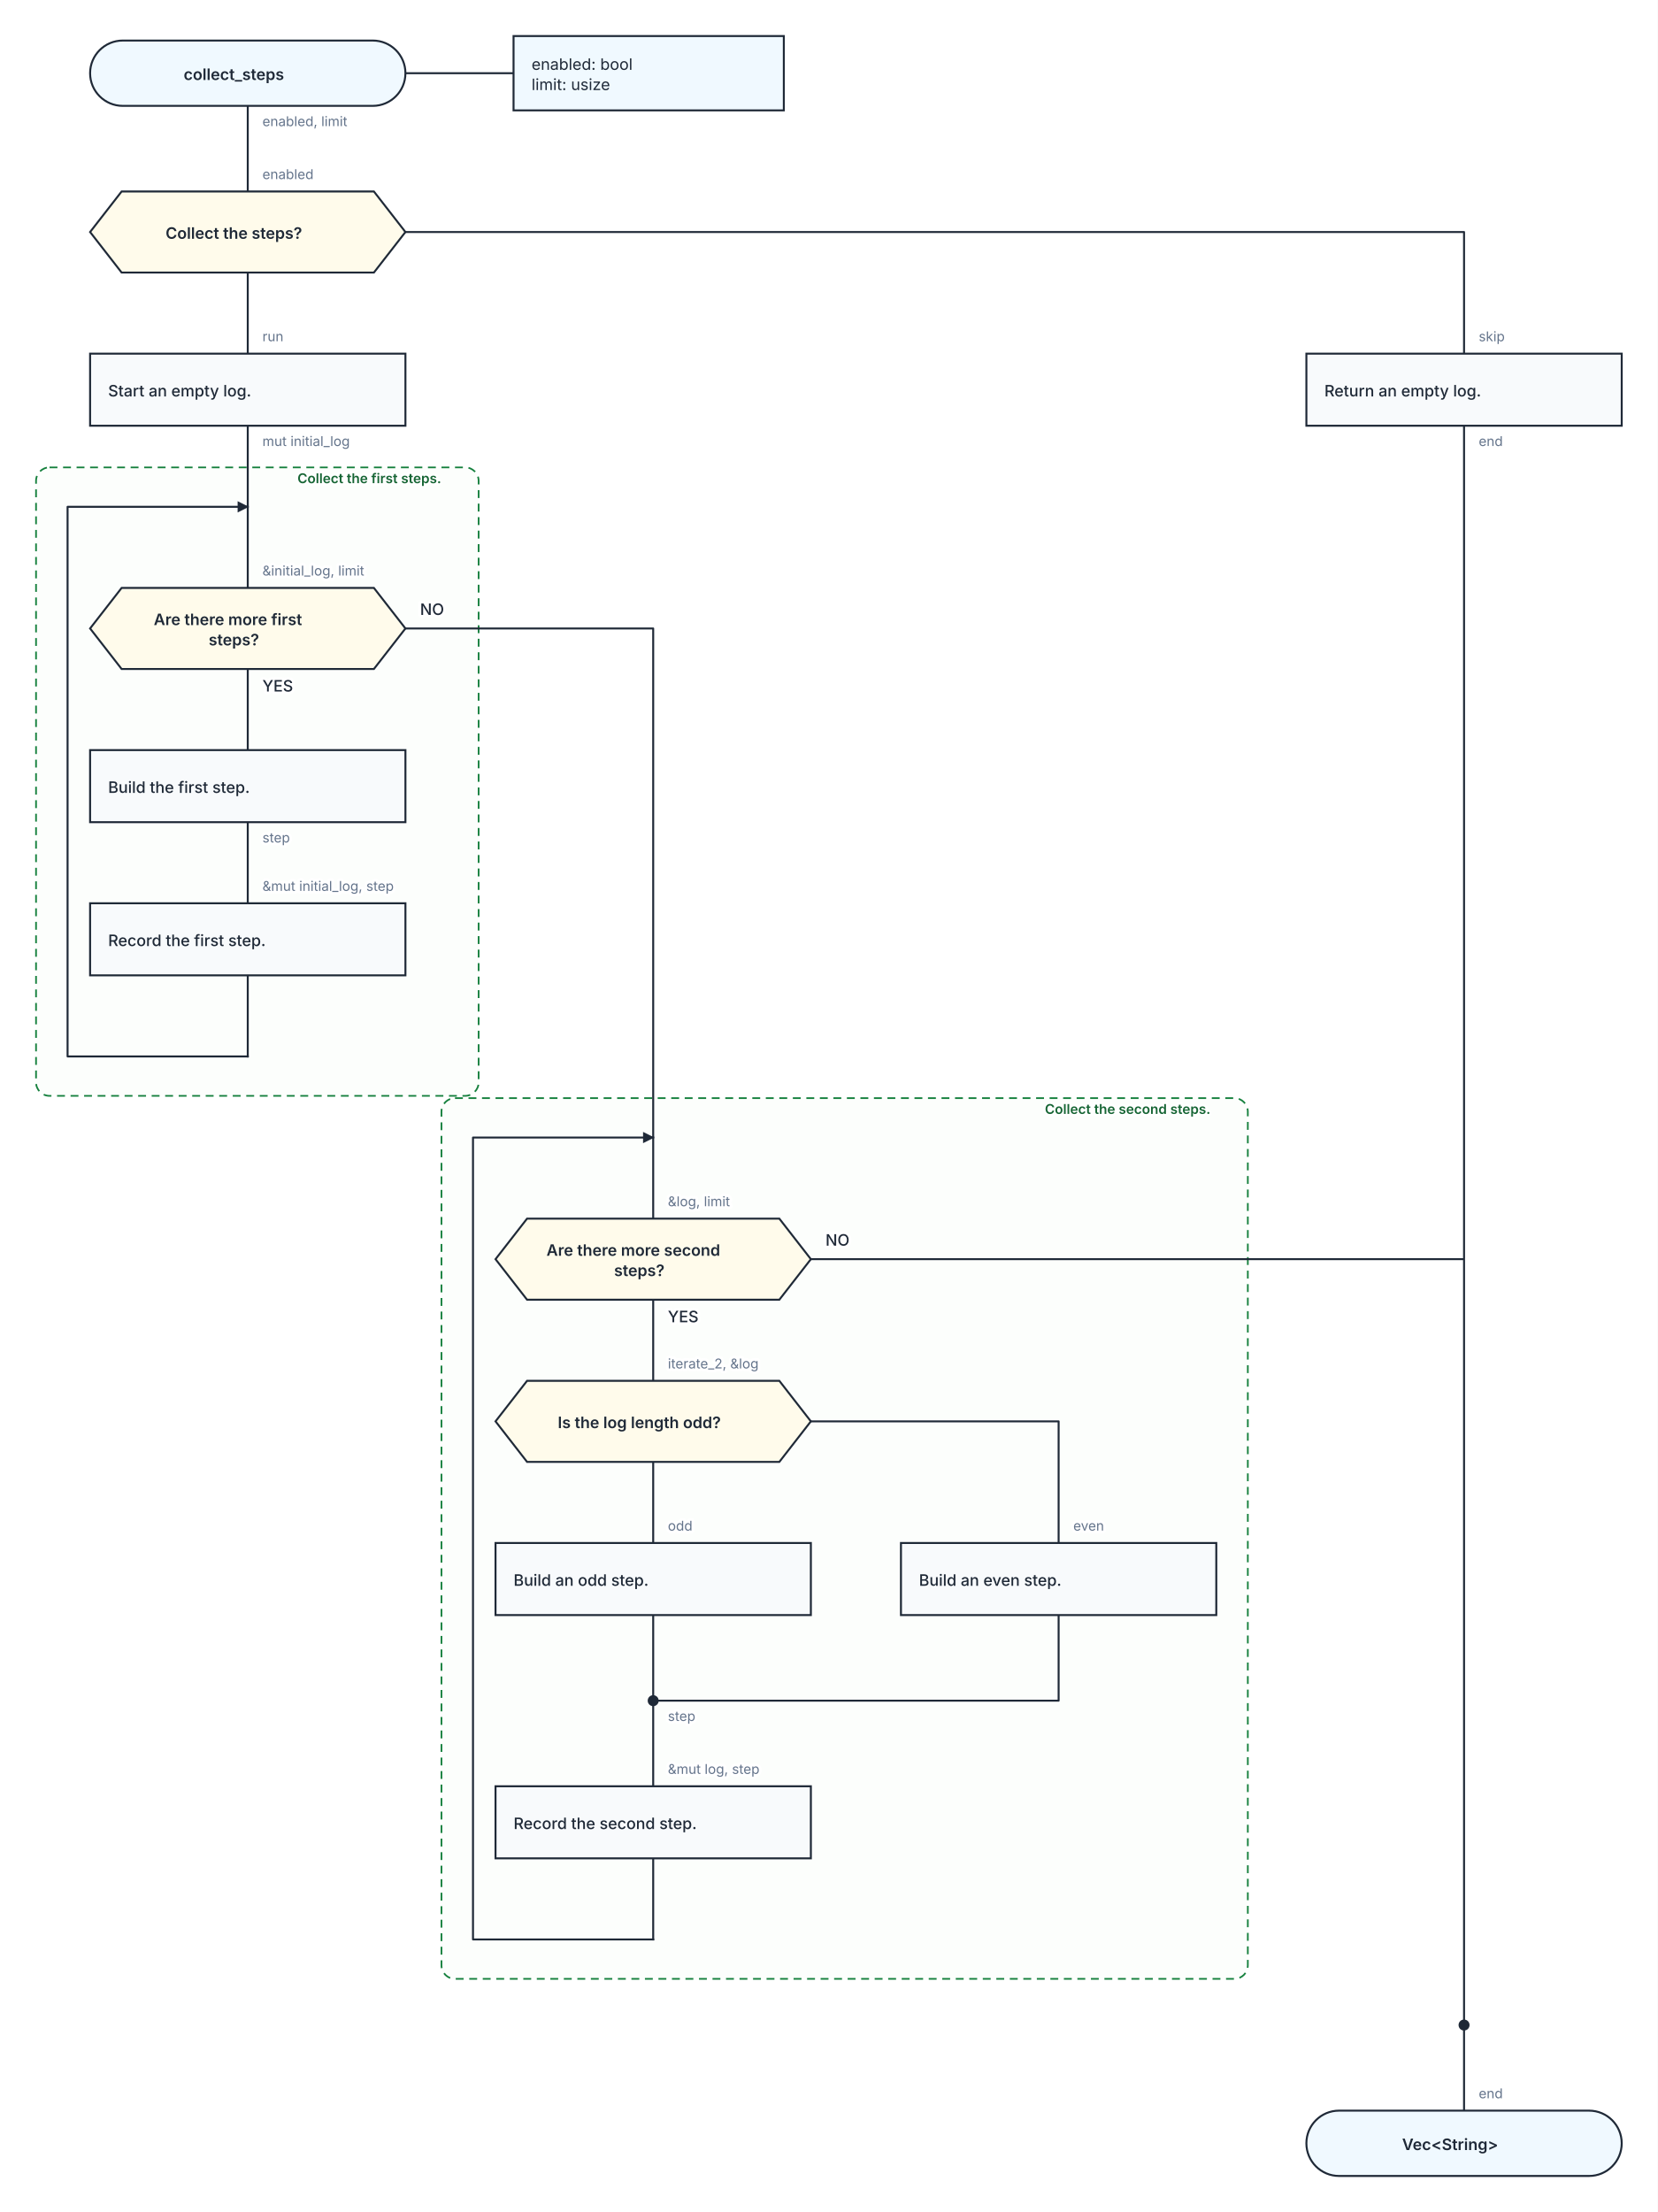
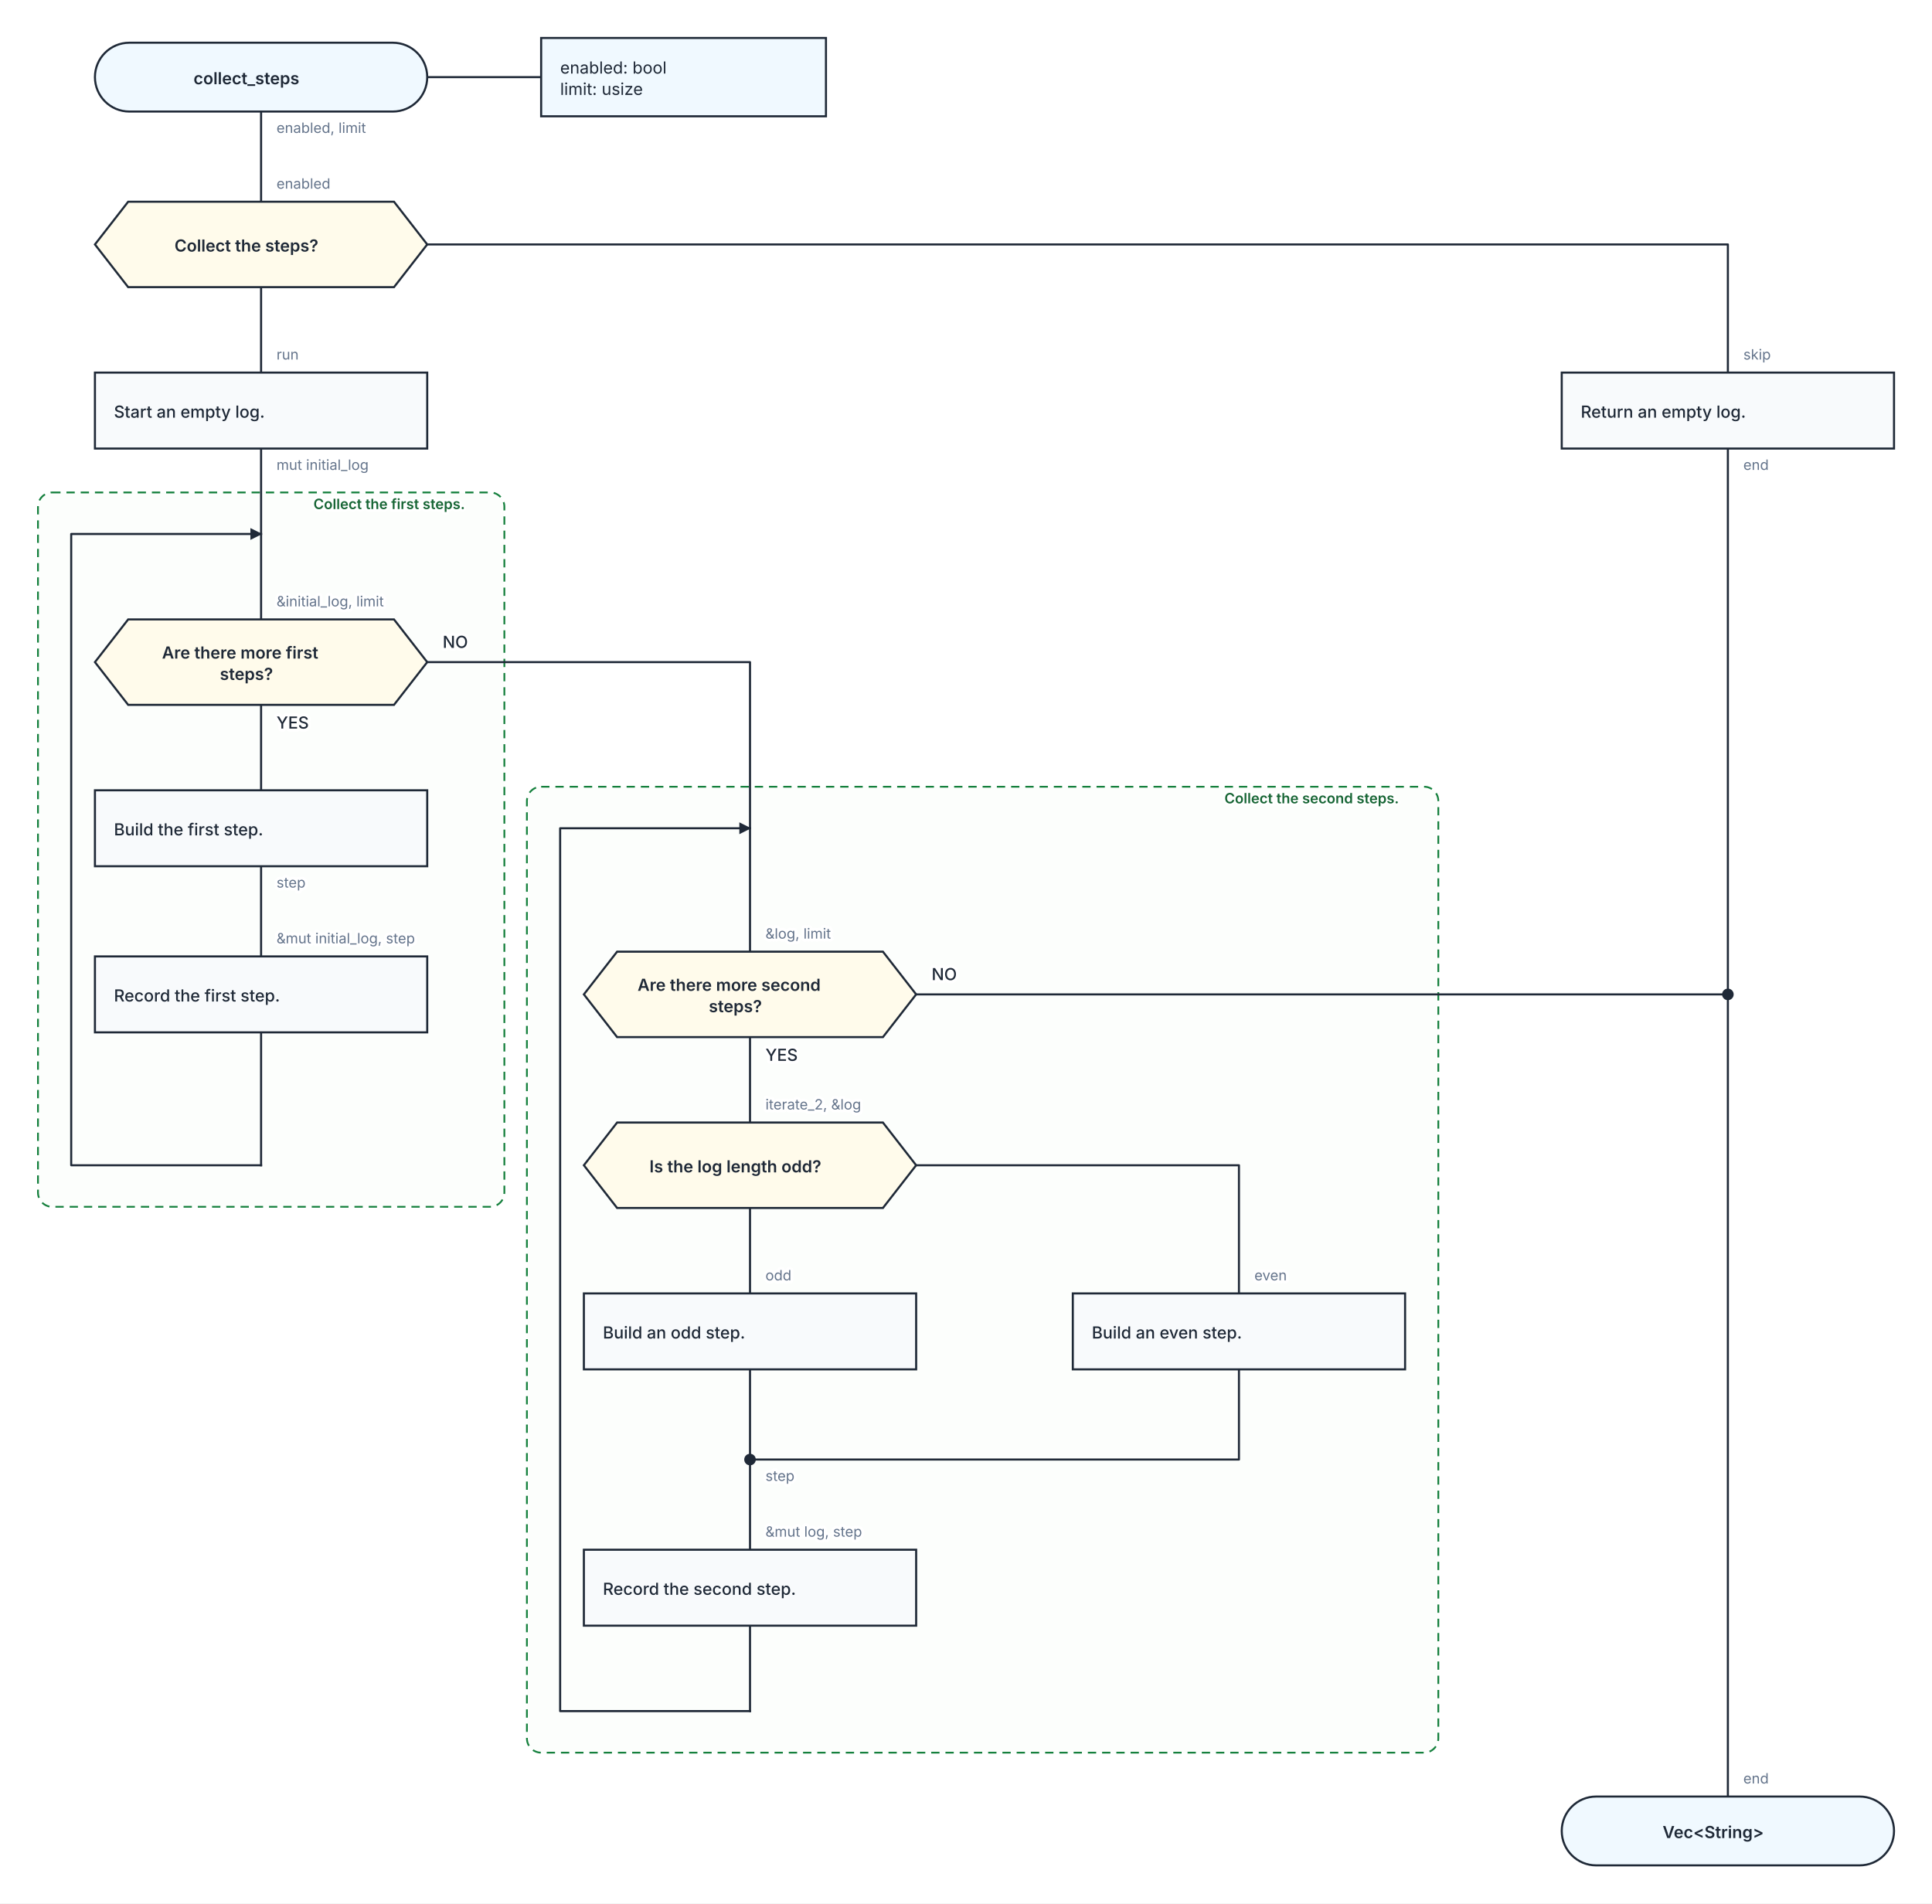
- <svg xmlns="http://www.w3.org/2000/svg" width="1472" height="1964" viewBox="0 0 1472 1964" role="img" aria-labelledby="kaalang-title" aria-describedby="kaalang-description">
+ <svg xmlns="http://www.w3.org/2000/svg" width="1628" height="1604" viewBox="0 0 1628 1604" role="img" aria-labelledby="kaalang-title" aria-describedby="kaalang-description">
  <defs>
    <style>
      svg { color: #1f2937; font-family: Inter, ui-sans-serif, system-ui, -apple-system, BlinkMacSystemFont, "Segoe UI", sans-serif; text-rendering: optimizeLegibility; }
      .connection { fill: none; stroke: currentColor; stroke-width: 1.75; stroke-linecap: square; stroke-linejoin: round; }
      .connection-label { fill: #64748b; font-size: 12px; font-weight: 400; paint-order: stroke; stroke: #ffffff; stroke-width: 5px; stroke-linejoin: round; text-anchor: start; }
      .branch-label { fill: currentColor; font-weight: 500; }
      .parameter-link { fill: none; stroke: currentColor; stroke-width: 1.75; }
      .node-shape { fill: #ffffff; stroke: currentColor; stroke-width: 1.75; }
      .start .node-shape, .end .node-shape, .parameter-panel .node-shape { fill: #f0f9ff; }
      .action .node-shape, .call .node-shape { fill: #f8fafc; }
      .call-bars { fill: none; stroke: currentColor; stroke-width: 1.75; }
      .loop .node-shape { fill: #f0fdf4; stroke-width: 2; }
      .loop-marker { fill: #15803d; font-size: 20px; font-weight: 700; text-anchor: middle; }
      .question .node-shape { fill: #fffbeb; }
      .select .node-shape, .case .node-shape { fill: #f5f3ff; }
      .label { fill: currentColor; font-size: 14px; text-anchor: middle; }
      .start .label, .question .label, .select .label, .case .label, .end .label { font-weight: 600; }
      .action .label, .call .label, .loop .label { font-weight: 500; text-anchor: start; }
      .parameter-panel .label { font-weight: 400; text-anchor: start; }
      .cycle-boundary { fill: #f0fdf433; stroke: #15803d; stroke-width: 1.5; stroke-dasharray: 7 5; }
      .cycle-caption { fill: #166534; font-size: 12px; font-weight: 600; paint-order: stroke; stroke: #ffffff; stroke-width: 4px; }
    </style>
  </defs>
  <rect width="100%" height="100%" fill="#ffffff" />
  <g class="cycle-regions">
    <g>
-       <rect class="cycle-boundary" x="32" y="415" width="393" height="558" rx="12" />
+       <rect class="cycle-boundary" x="32" y="415" width="393" height="602" rx="12" />
      <text class="cycle-caption" x="413" y="429" text-anchor="end" xml:space="preserve">
        <tspan x="413" dy="0">Collect the first steps.</tspan>
      </text>
    </g>
    <g>
-       <rect class="cycle-boundary" x="392" y="975" width="716" height="782" rx="12" />
-       <text class="cycle-caption" x="1096" y="989" text-anchor="end" xml:space="preserve">
-         <tspan x="1096" dy="0">Collect the second steps.</tspan>
+       <rect class="cycle-boundary" x="444" y="663" width="768" height="814" rx="12" />
+       <text class="cycle-caption" x="1200" y="677" text-anchor="end" xml:space="preserve">
+         <tspan x="1200" dy="0">Collect the second steps.</tspan>
      </text>
    </g>
  </g>
  <g class="connections">
    <defs>
      <marker id="loop-arrow" markerWidth="10" markerHeight="10" refX="9" refY="5" orient="auto" markerUnits="userSpaceOnUse">
        <path d="M 0 0 L 10 5 L 0 10 Z" fill="currentColor" />
      </marker>
    </defs>
-     <path class="connection" d="       M 220 94 L 220 170       M 220 242 L 220 314       M 360 206 L 1300 206 L 1300 314       M 220 378 L 220 450       M 220 594 L 220 666       M 360 558 L 580 558 L 580 1010       M 220 730 L 220 802       M 220 866 L 220 938       M 580 1154 L 580 1226       M 720 1118 L 1300 1118 L 1300 1798       M 580 1298 L 580 1370       M 720 1262 L 940 1262 L 940 1370       M 580 1434 L 580 1510       M 940 1434 L 940 1510 L 580 1510       M 580 1650 L 580 1722       M 1300 378 L 1300 1798       M 1300 1798 L 1300 1874       M 580 1510 L 580 1586       M 220 450 L 220 522       M 580 1010 L 580 1082     " />
-     <path class="connection" d="       M 580 1722 L 420 1722 L 420 1010 L 580 1010     " marker-end="url(#loop-arrow)" />
-     <path class="connection" d="       M 220 938 L 60 938 L 60 450 L 220 450     " marker-end="url(#loop-arrow)" />
-     <text class="connection-label" x="593" y="1528" xml:space="preserve">
-       <tspan x="593" dy="0">step</tspan>
+     <path class="connection" d="       M 220 94 L 220 170       M 220 242 L 220 314       M 360 206 L 1456 206 L 1456 314       M 220 378 L 220 450       M 220 594 L 220 666       M 360 558 L 632 558 L 632 698       M 220 730 L 220 806       M 220 870 L 220 982       M 632 874 L 632 946       M 772 838 L 1456 838       M 632 1018 L 632 1090       M 772 982 L 1044 982 L 1044 1090       M 632 1154 L 632 1230       M 1044 1154 L 1044 1230 L 632 1230       M 632 1370 L 632 1442       M 1456 378 L 1456 838       M 1456 838 L 1456 1514       M 632 1230 L 632 1306       M 220 450 L 220 522       M 632 698 L 632 802     " />
+     <path class="connection" d="       M 632 1442 L 472 1442 L 472 698 L 632 698     " marker-end="url(#loop-arrow)" />
+     <path class="connection" d="       M 220 982 L 60 982 L 60 450 L 220 450     " marker-end="url(#loop-arrow)" />
+     <text class="connection-label" x="645" y="1248" xml:space="preserve">
+       <tspan x="645" dy="0">step</tspan>
    </text>
    <text class="connection-label" x="233" y="303" xml:space="preserve">
      <tspan x="233" dy="0">run</tspan>
    </text>
-     <text class="connection-label" x="1313" y="303" xml:space="preserve">
-       <tspan x="1313" dy="0">skip</tspan>
-     </text>
-     <text class="connection-label" x="593" y="1359" xml:space="preserve">
-       <tspan x="593" dy="0">odd</tspan>
-     </text>
-     <text class="connection-label" x="953" y="1359" xml:space="preserve">
-       <tspan x="953" dy="0">even</tspan>
+     <text class="connection-label" x="1469" y="303" xml:space="preserve">
+       <tspan x="1469" dy="0">skip</tspan>
+     </text>
+     <text class="connection-label" x="645" y="1079" xml:space="preserve">
+       <tspan x="645" dy="0">odd</tspan>
+     </text>
+     <text class="connection-label" x="1057" y="1079" xml:space="preserve">
+       <tspan x="1057" dy="0">even</tspan>
    </text>
    <text class="connection-label" x="233" y="112" xml:space="preserve">
      <tspan x="233" dy="0">enabled, limit</tspan>
    </text>
    <text class="connection-label" x="233" y="396" xml:space="preserve">
      <tspan x="233" dy="0">mut initial_log</tspan>
    </text>
    <text class="connection-label branch-label" style="font-size: 14px" x="233" y="614" xml:space="preserve">
      <tspan x="233" dy="0">YES</tspan>
    </text>
    <text class="connection-label branch-label" style="font-size: 14px" x="373" y="546" xml:space="preserve">
      <tspan x="373" dy="0">NO</tspan>
    </text>
    <text class="connection-label" x="233" y="748" xml:space="preserve">
      <tspan x="233" dy="0">step</tspan>
    </text>
-     <text class="connection-label branch-label" style="font-size: 14px" x="593" y="1174" xml:space="preserve">
-       <tspan x="593" dy="0">YES</tspan>
-     </text>
-     <text class="connection-label branch-label" style="font-size: 14px" x="733" y="1106" xml:space="preserve">
-       <tspan x="733" dy="0">NO</tspan>
-     </text>
-     <text class="connection-label" x="1313" y="396" xml:space="preserve">
-       <tspan x="1313" dy="0">end</tspan>
+     <text class="connection-label branch-label" style="font-size: 14px" x="645" y="894" xml:space="preserve">
+       <tspan x="645" dy="0">YES</tspan>
+     </text>
+     <text class="connection-label branch-label" style="font-size: 14px" x="785" y="826" xml:space="preserve">
+       <tspan x="785" dy="0">NO</tspan>
+     </text>
+     <text class="connection-label" x="1469" y="396" xml:space="preserve">
+       <tspan x="1469" dy="0">end</tspan>
    </text>
    <text class="connection-label" x="233" y="159" xml:space="preserve">
      <tspan x="233" dy="0">enabled</tspan>
    </text>
    <text class="connection-label" x="233" y="511" xml:space="preserve">
      <tspan x="233" dy="0">&amp;initial_log, limit</tspan>
    </text>
-     <text class="connection-label" x="233" y="791" xml:space="preserve">
+     <text class="connection-label" x="233" y="795" xml:space="preserve">
      <tspan x="233" dy="0">&amp;mut initial_log, step</tspan>
    </text>
-     <text class="connection-label" x="593" y="1071" xml:space="preserve">
-       <tspan x="593" dy="0">&amp;log, limit</tspan>
-     </text>
-     <text class="connection-label" x="593" y="1215" xml:space="preserve">
-       <tspan x="593" dy="0">iterate_2, &amp;log</tspan>
-     </text>
-     <text class="connection-label" x="593" y="1575" xml:space="preserve">
-       <tspan x="593" dy="0">&amp;mut log, step</tspan>
-     </text>
-     <text class="connection-label" x="1313" y="1863" xml:space="preserve">
-       <tspan x="1313" dy="0">end</tspan>
+     <text class="connection-label" x="645" y="791" xml:space="preserve">
+       <tspan x="645" dy="0">&amp;log, limit</tspan>
+     </text>
+     <text class="connection-label" x="645" y="935" xml:space="preserve">
+       <tspan x="645" dy="0">iterate_2, &amp;log</tspan>
+     </text>
+     <text class="connection-label" x="645" y="1295" xml:space="preserve">
+       <tspan x="645" dy="0">&amp;mut log, step</tspan>
+     </text>
+     <text class="connection-label" x="1469" y="1503" xml:space="preserve">
+       <tspan x="1469" dy="0">end</tspan>
    </text>
  </g>
  <g class="nodes">
    <path class="parameter-link" d="M 360 65 L 456 65" />
    <g class="parameter-panel" transform="translate(576 65)">
      <rect class="node-shape" x="-120" y="-33" width="240" height="66" />
      <text class="label" x="-104" y="-3" xml:space="preserve">
        <tspan x="-104" dy="0">enabled: bool</tspan>
        <tspan x="-104" dy="18">limit: usize</tspan>
      </text>
    </g>
-     <g class="node merge" transform="translate(1300 1798)">
+     <g class="node merge" transform="translate(1456 838)">
      <circle class="node-shape" r="4" style="fill: currentColor" />
    </g>
-     <g class="node merge" transform="translate(580 1510)">
+     <g class="node merge" transform="translate(632 1230)">
      <circle class="node-shape" r="4" style="fill: currentColor" />
    </g>
    <g class="node start" transform="translate(220 65)">
      <rect class="node-shape" x="-140" y="-29" width="280" height="58" rx="29" />
      <text class="label" y="6" xml:space="preserve">
        <tspan x="0" dy="0">collect_steps</tspan>
      </text>
    </g>
    <g class="node question" transform="translate(220 206)">
      <polygon class="node-shape" points="-112,-36 112,-36 140,0 112,36 -112,36 -140,0" />
      <text class="label" y="6" xml:space="preserve">
        <tspan x="0" dy="0">Collect the steps?</tspan>
      </text>
    </g>
    <g class="node action" transform="translate(220 346)">
      <rect class="node-shape" x="-140" y="-32" width="280" height="64" />
      <text class="label" y="6" xml:space="preserve">
        <tspan x="-124" dy="0">Start an empty log.</tspan>
      </text>
    </g>
    <g class="node question" transform="translate(220 558)">
      <polygon class="node-shape" points="-112,-36 112,-36 140,0 112,36 -112,36 -140,0" />
      <text class="label" y="-3" xml:space="preserve">
        <tspan x="0" dy="0">Are there more first </tspan>
        <tspan x="0" dy="18">steps?</tspan>
      </text>
    </g>
    <g class="node action" transform="translate(220 698)">
      <rect class="node-shape" x="-140" y="-32" width="280" height="64" />
      <text class="label" y="6" xml:space="preserve">
        <tspan x="-124" dy="0">Build the first step.</tspan>
      </text>
    </g>
-     <g class="node action" transform="translate(220 834)">
+     <g class="node action" transform="translate(220 838)">
      <rect class="node-shape" x="-140" y="-32" width="280" height="64" />
      <text class="label" y="6" xml:space="preserve">
        <tspan x="-124" dy="0">Record the first step.</tspan>
      </text>
    </g>
-     <g class="node question" transform="translate(580 1118)">
+     <g class="node question" transform="translate(632 838)">
      <polygon class="node-shape" points="-112,-36 112,-36 140,0 112,36 -112,36 -140,0" />
      <text class="label" y="-3" xml:space="preserve">
        <tspan x="0" dy="0">Are there more second </tspan>
        <tspan x="0" dy="18">steps?</tspan>
      </text>
    </g>
-     <g class="node question" transform="translate(580 1262)">
+     <g class="node question" transform="translate(632 982)">
      <polygon class="node-shape" points="-112,-36 112,-36 140,0 112,36 -112,36 -140,0" />
      <text class="label" y="6" xml:space="preserve">
        <tspan x="0" dy="0">Is the log length odd?</tspan>
      </text>
    </g>
-     <g class="node action" transform="translate(580 1402)">
+     <g class="node action" transform="translate(632 1122)">
      <rect class="node-shape" x="-140" y="-32" width="280" height="64" />
      <text class="label" y="6" xml:space="preserve">
        <tspan x="-124" dy="0">Build an odd step.</tspan>
      </text>
    </g>
-     <g class="node action" transform="translate(940 1402)">
+     <g class="node action" transform="translate(1044 1122)">
      <rect class="node-shape" x="-140" y="-32" width="280" height="64" />
      <text class="label" y="6" xml:space="preserve">
        <tspan x="-124" dy="0">Build an even step.</tspan>
      </text>
    </g>
-     <g class="node action" transform="translate(580 1618)">
+     <g class="node action" transform="translate(632 1338)">
      <rect class="node-shape" x="-140" y="-32" width="280" height="64" />
      <text class="label" y="6" xml:space="preserve">
        <tspan x="-124" dy="0">Record the second step.</tspan>
      </text>
    </g>
-     <g class="node action" transform="translate(1300 346)">
+     <g class="node action" transform="translate(1456 346)">
      <rect class="node-shape" x="-140" y="-32" width="280" height="64" />
      <text class="label" y="6" xml:space="preserve">
        <tspan x="-124" dy="0">Return an empty log.</tspan>
      </text>
    </g>
-     <g class="node end" transform="translate(1300 1903)">
+     <g class="node end" transform="translate(1456 1543)">
      <rect class="node-shape" x="-140" y="-29" width="280" height="58" rx="29" />
      <text class="label" y="6" xml:space="preserve">
        <tspan x="0" dy="0">Vec&lt;String&gt;</tspan>
      </text>
    </g>
  </g>
</svg>
